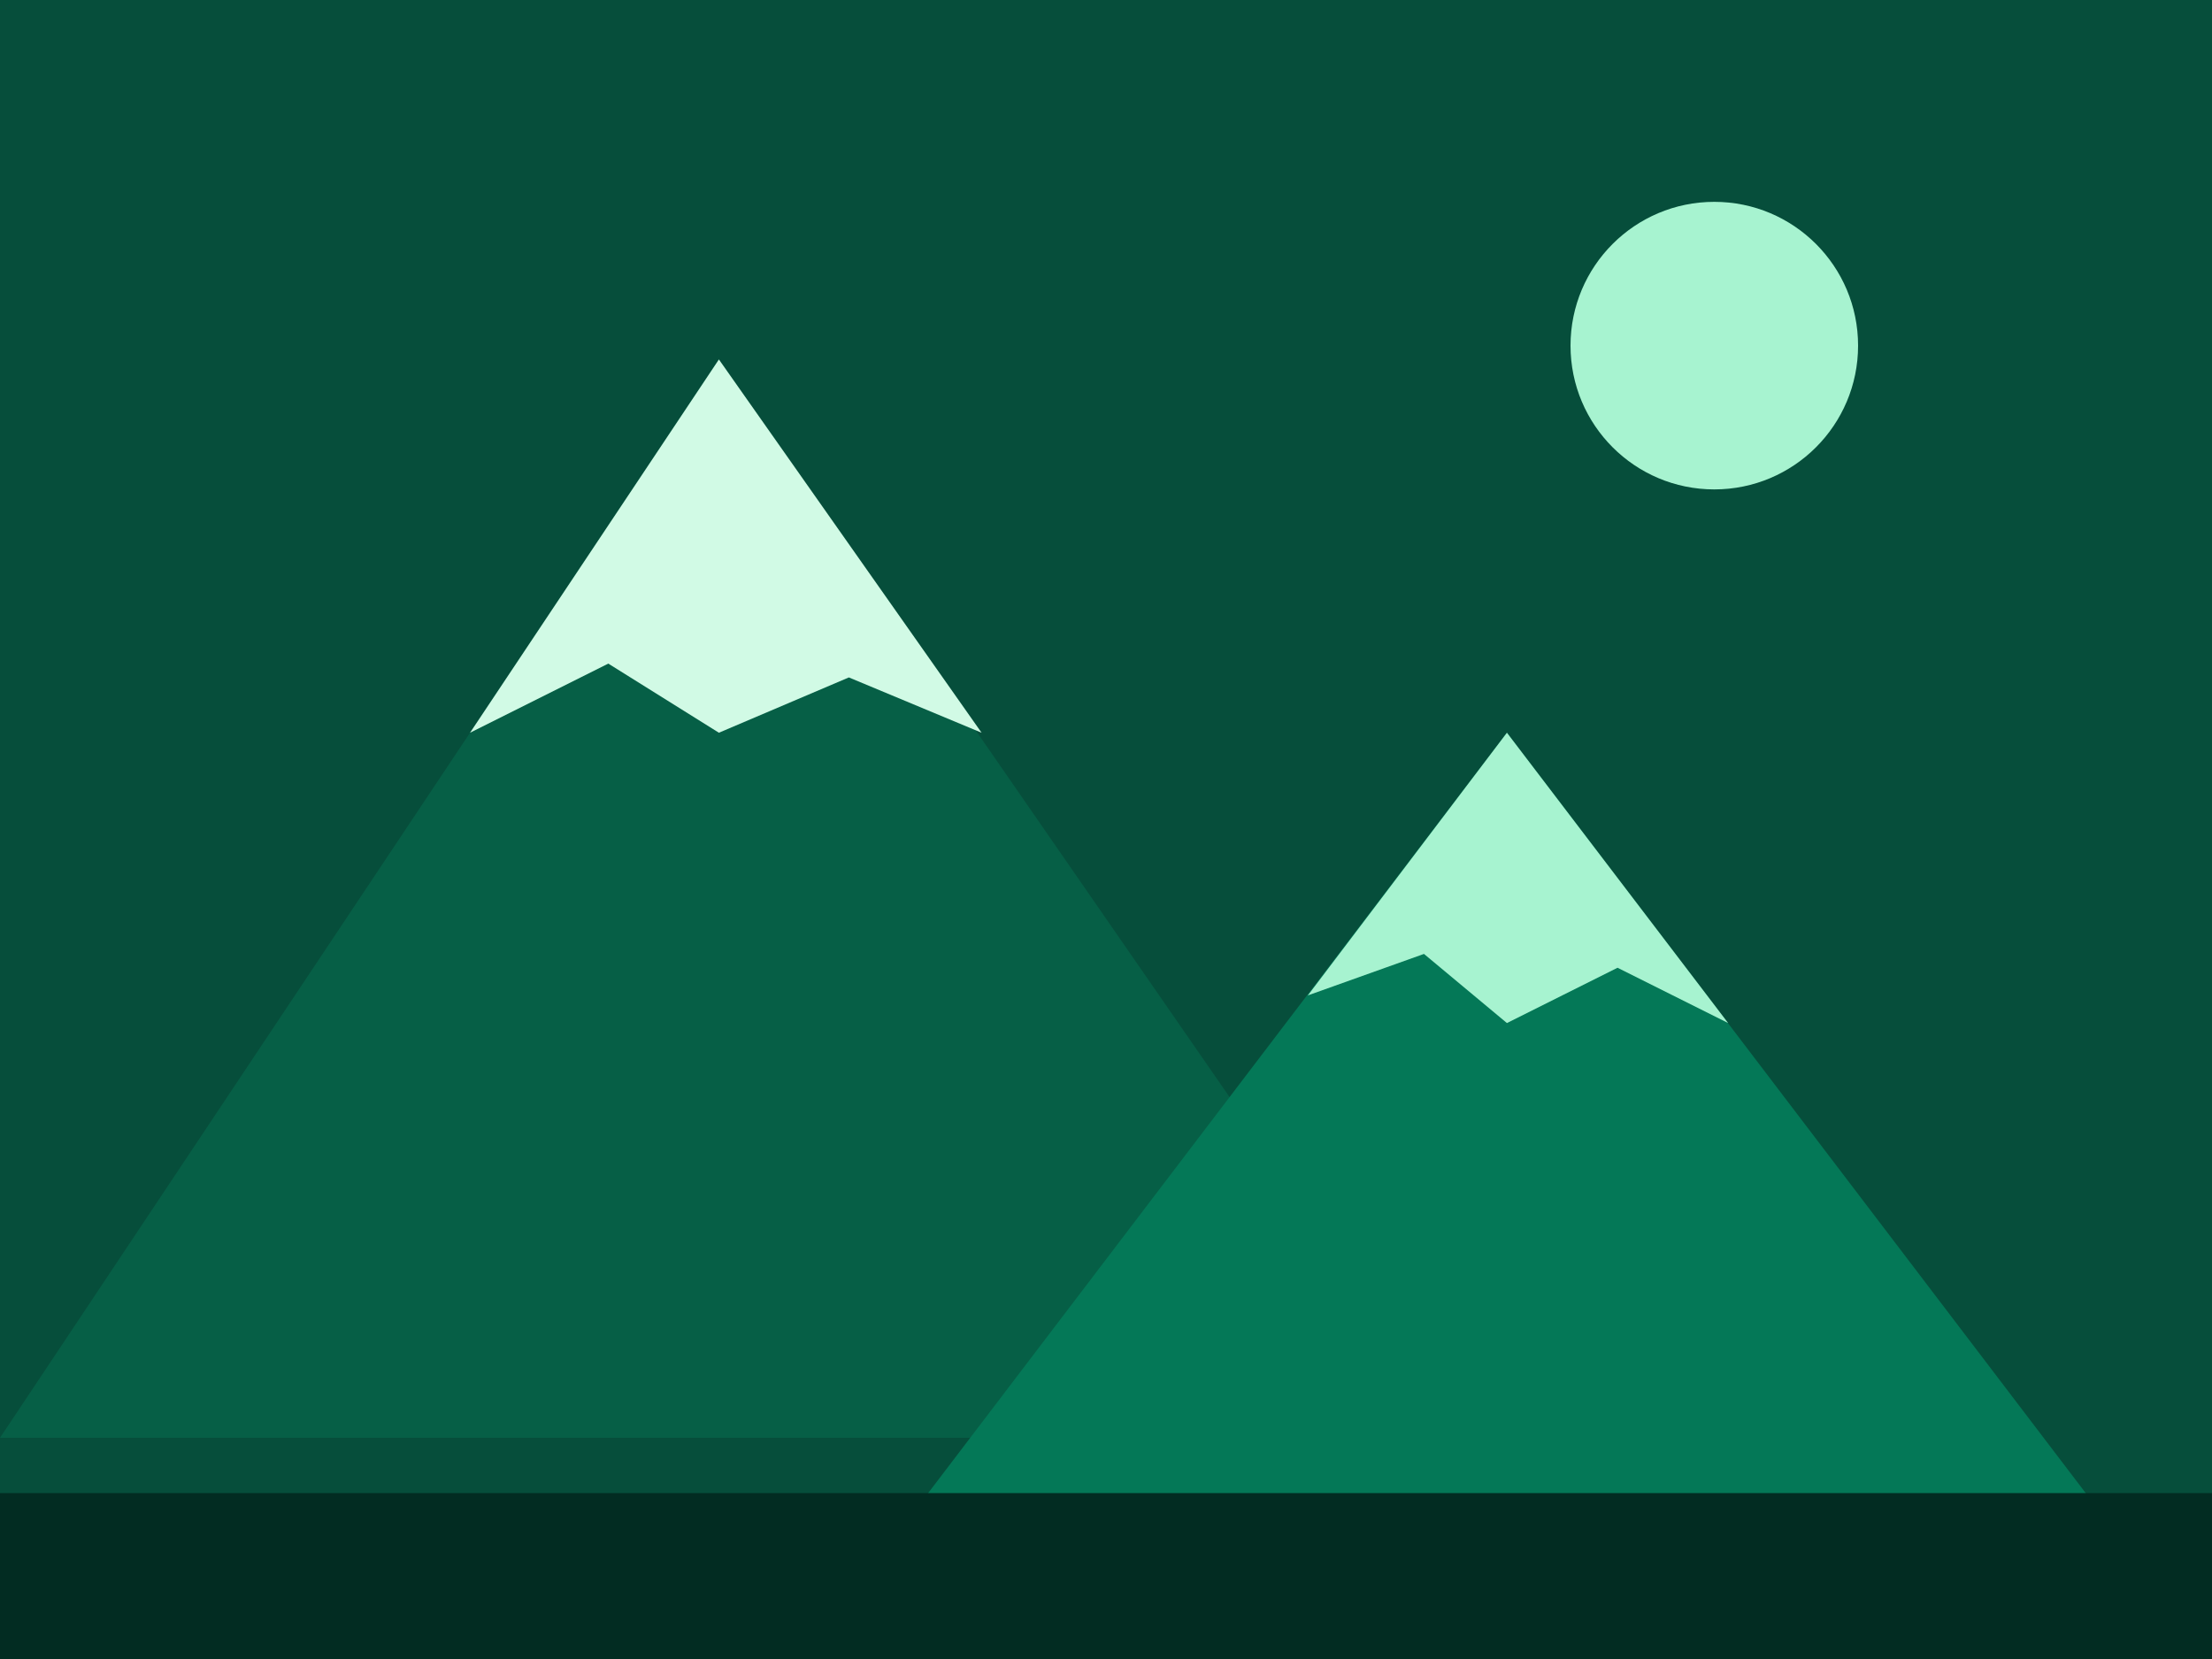
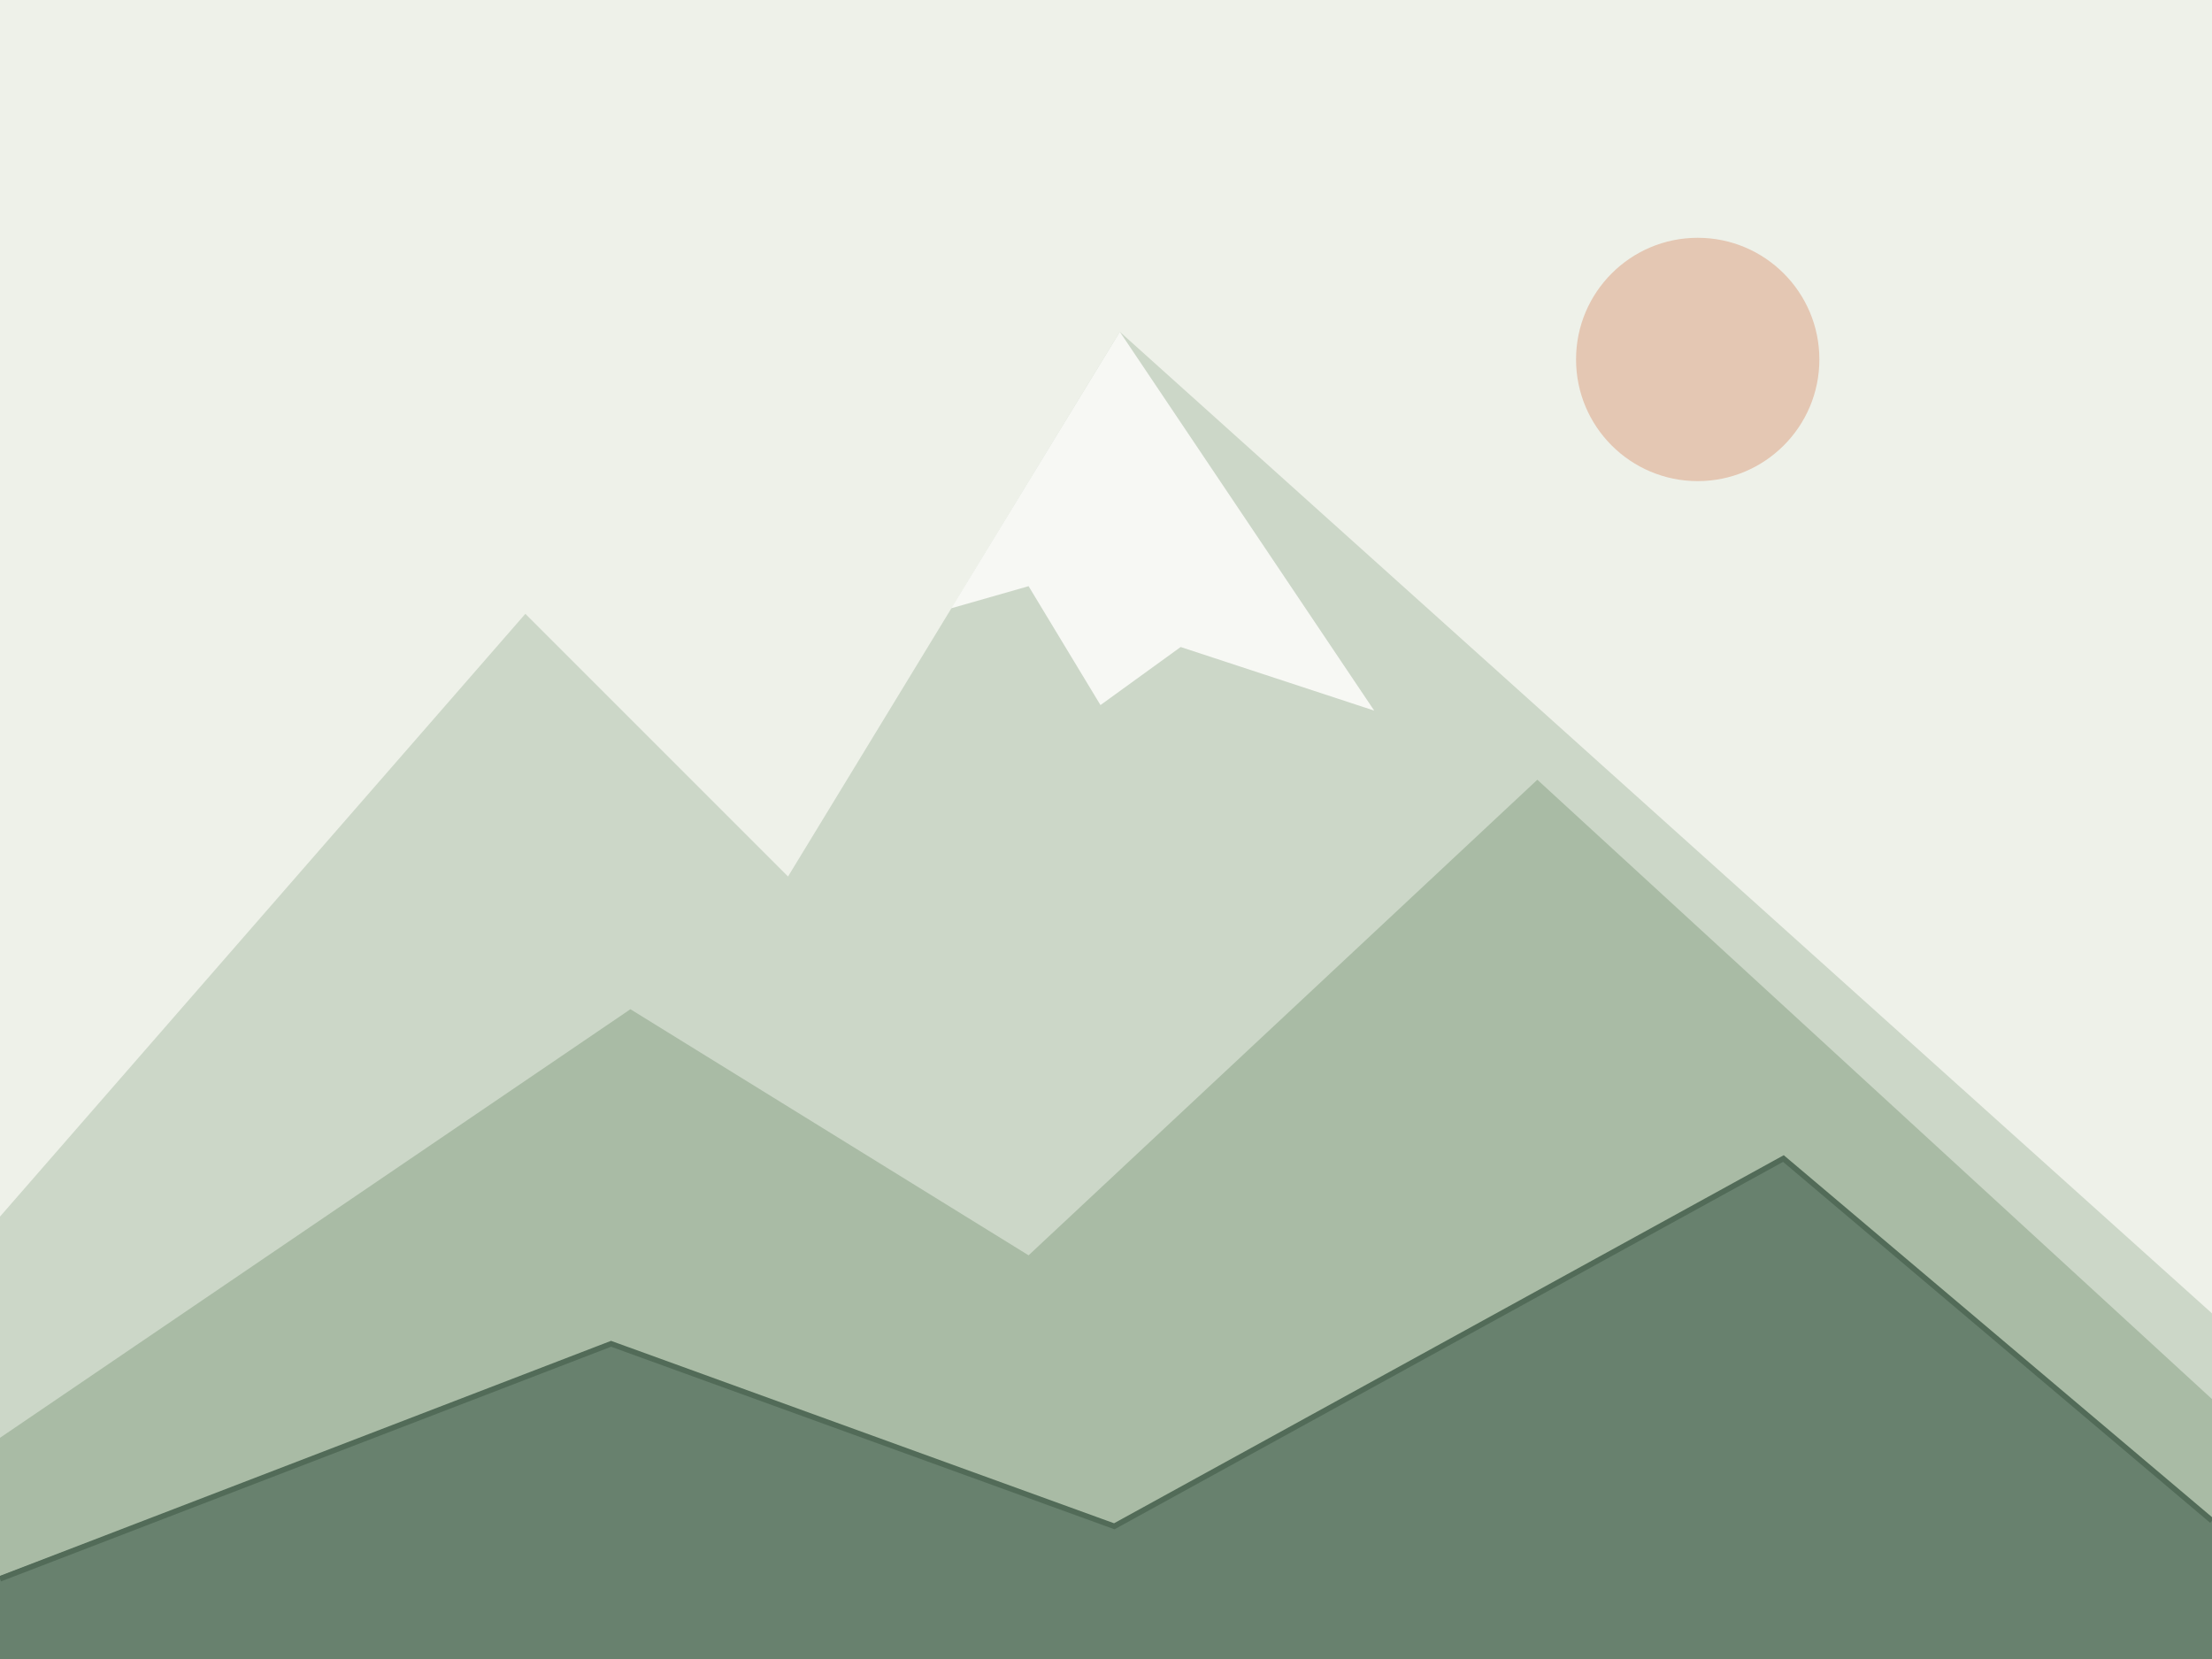
<svg xmlns="http://www.w3.org/2000/svg" width="800" height="600" viewBox="0 0 800 600" role="img" aria-label="Условный горный пейзаж, не фотография вида">
-   <rect width="800" height="600" fill="#064e3b" />
-   <circle cx="620" cy="125" r="52" fill="#a7f3d0" />
-   <path d="M0 520 260 130 530 520Z" fill="#065f46" />
-   <path d="m170 265 90-135 95 135-48-20-47 20-40-25Z" fill="#d1fae5" />
-   <path d="M290 600 545 265 800 600Z" fill="#047857" />
-   <path d="m473 360 72-95 80 105-40-20-40 20-30-25Z" fill="#a7f3d0" />
-   <rect y="540" width="800" height="60" fill="#022c22" />
+   <rect width="800" height="600" fill="#eef1e9" />
+   <circle cx="614" cy="130" r="44" fill="#e4c7b3" />
+   <path d="M0 440 190 222 285 317 405 120 800 475V600H0Z" fill="#ccd7c8" />
+   <path d="m344 220 61-100 92 137-70-23-29 21-26-43Z" fill="#f7f8f4" />
+   <path d="M0 520 228 365 372 454 556 282 800 506V600H0Z" fill="#a9bba5" />
+   <path d="M0 570 221 486 403 552 645 419 800 550V600H0Z" fill="#68816e" />
+   <path d="m0 571 221-85 182 66 242-133 155 131" fill="none" stroke="#526b58" stroke-width="2" />
</svg>
